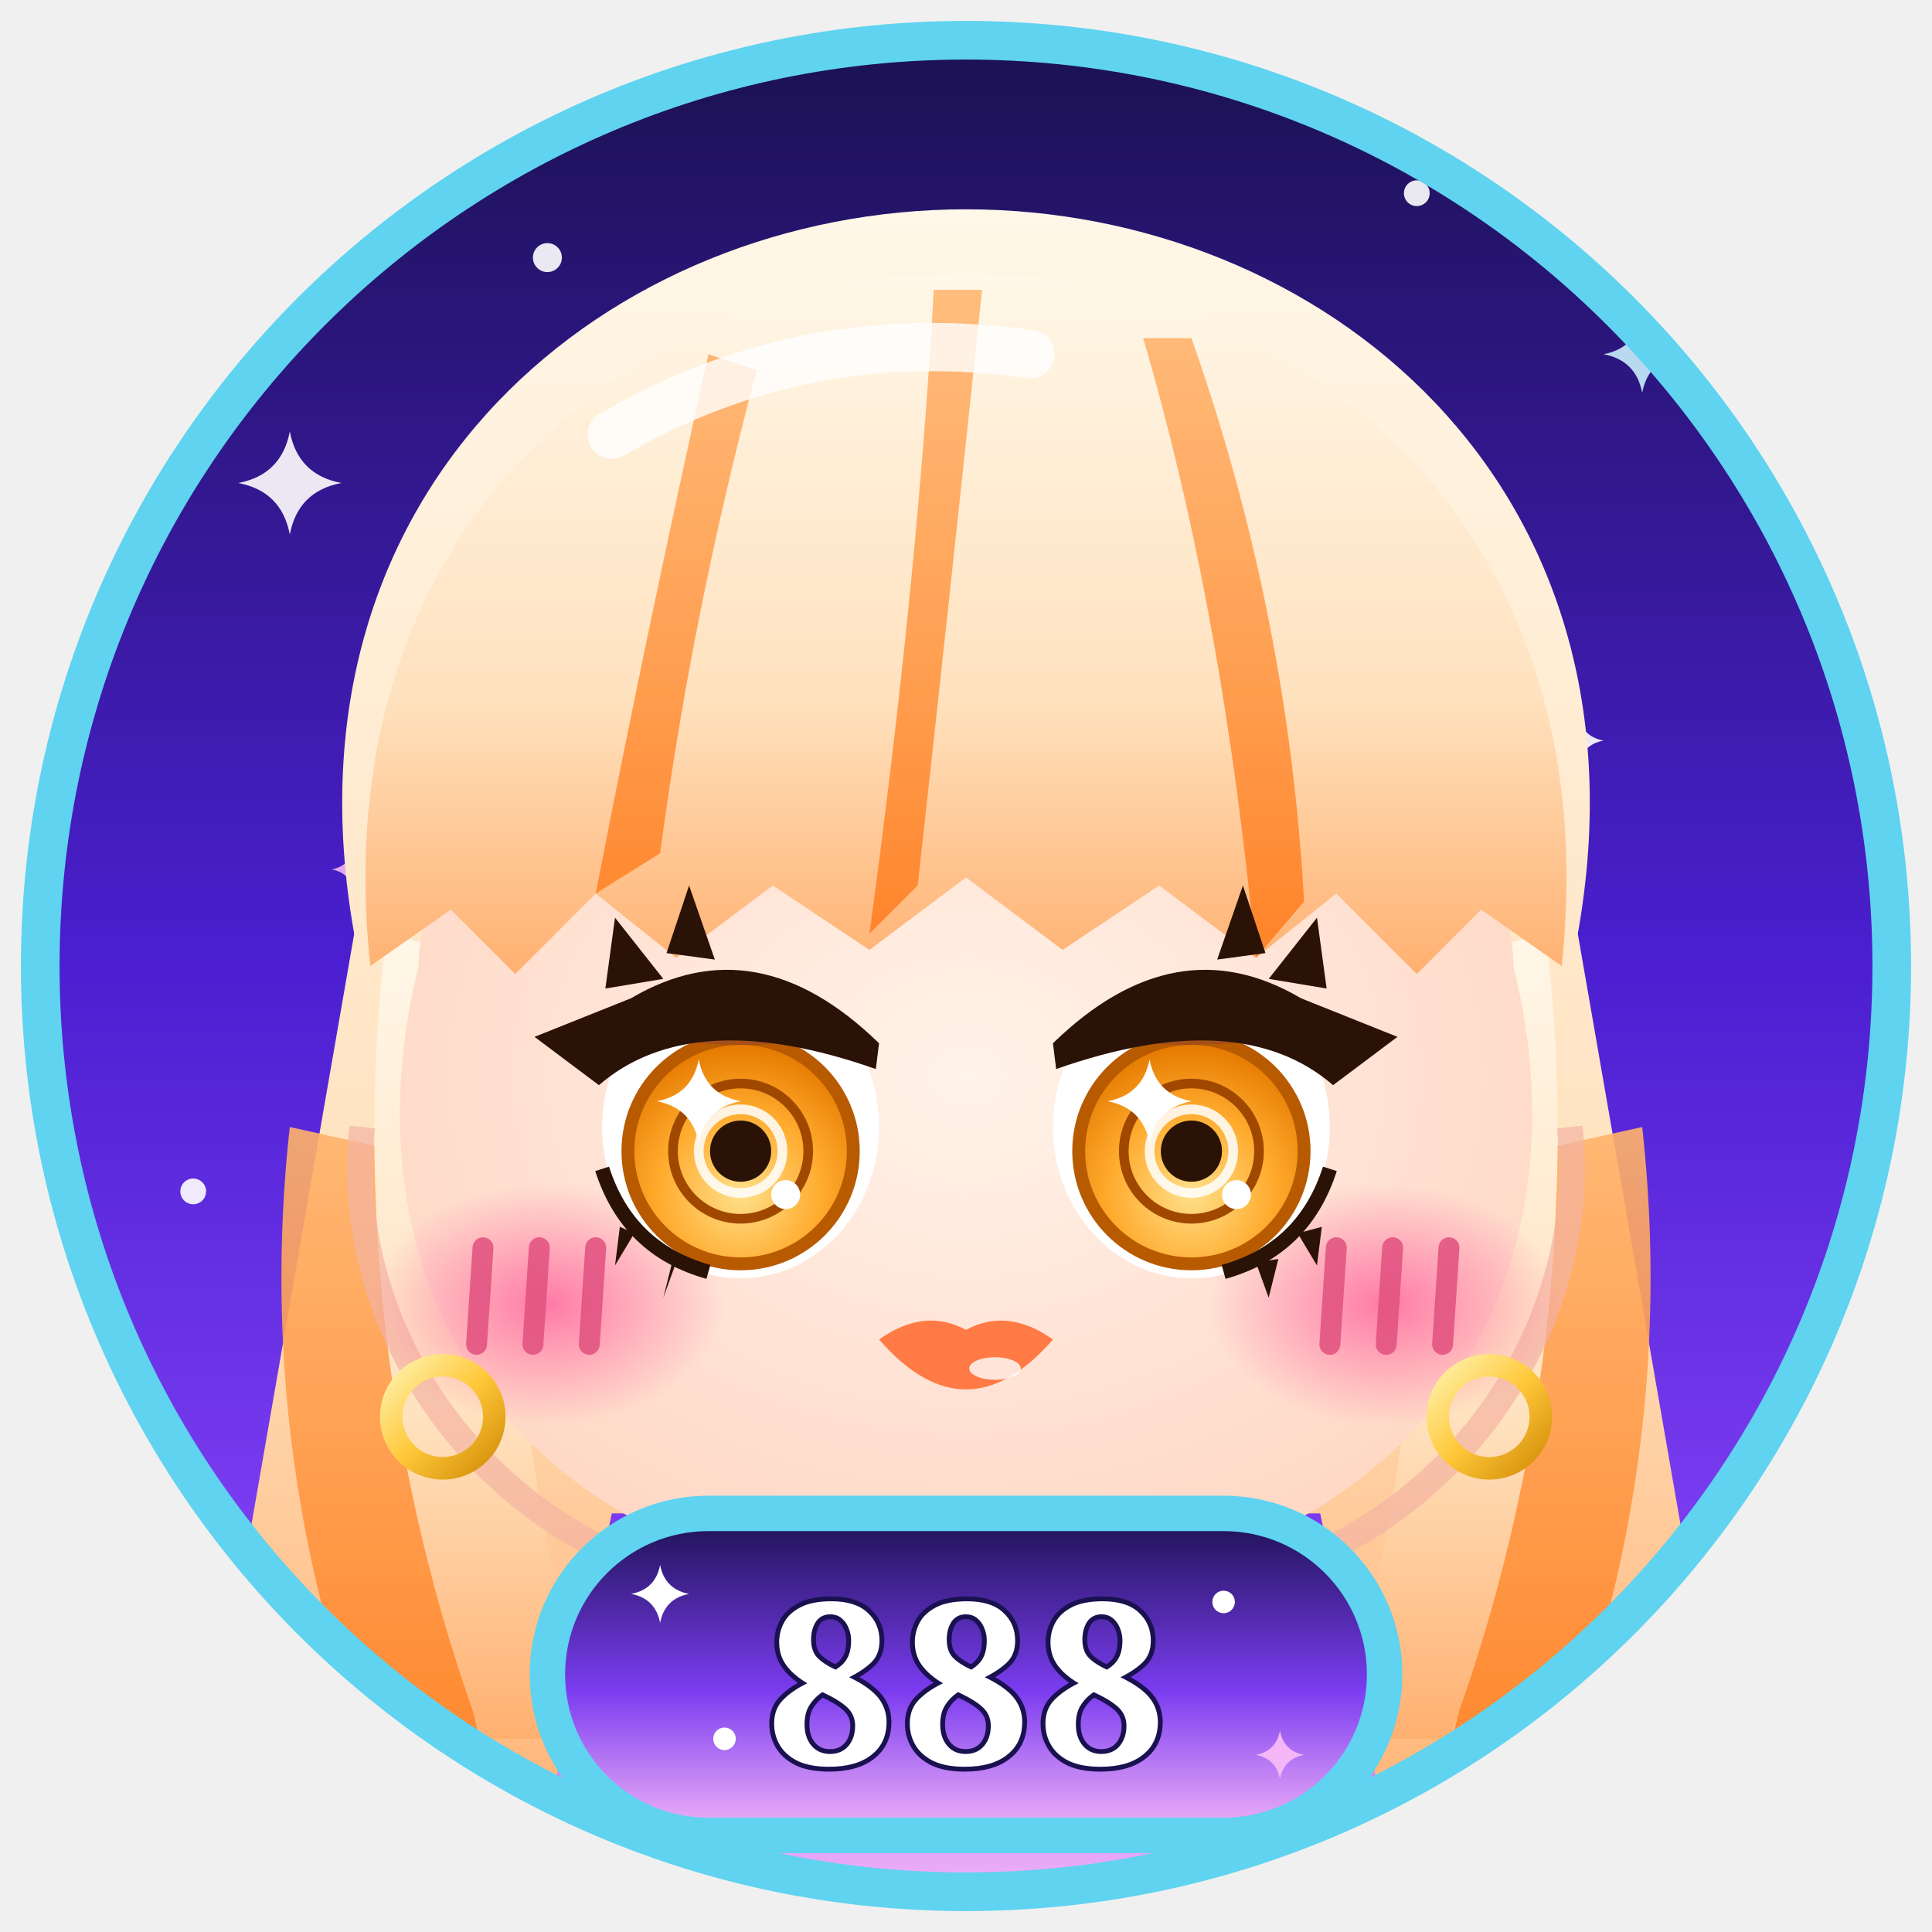
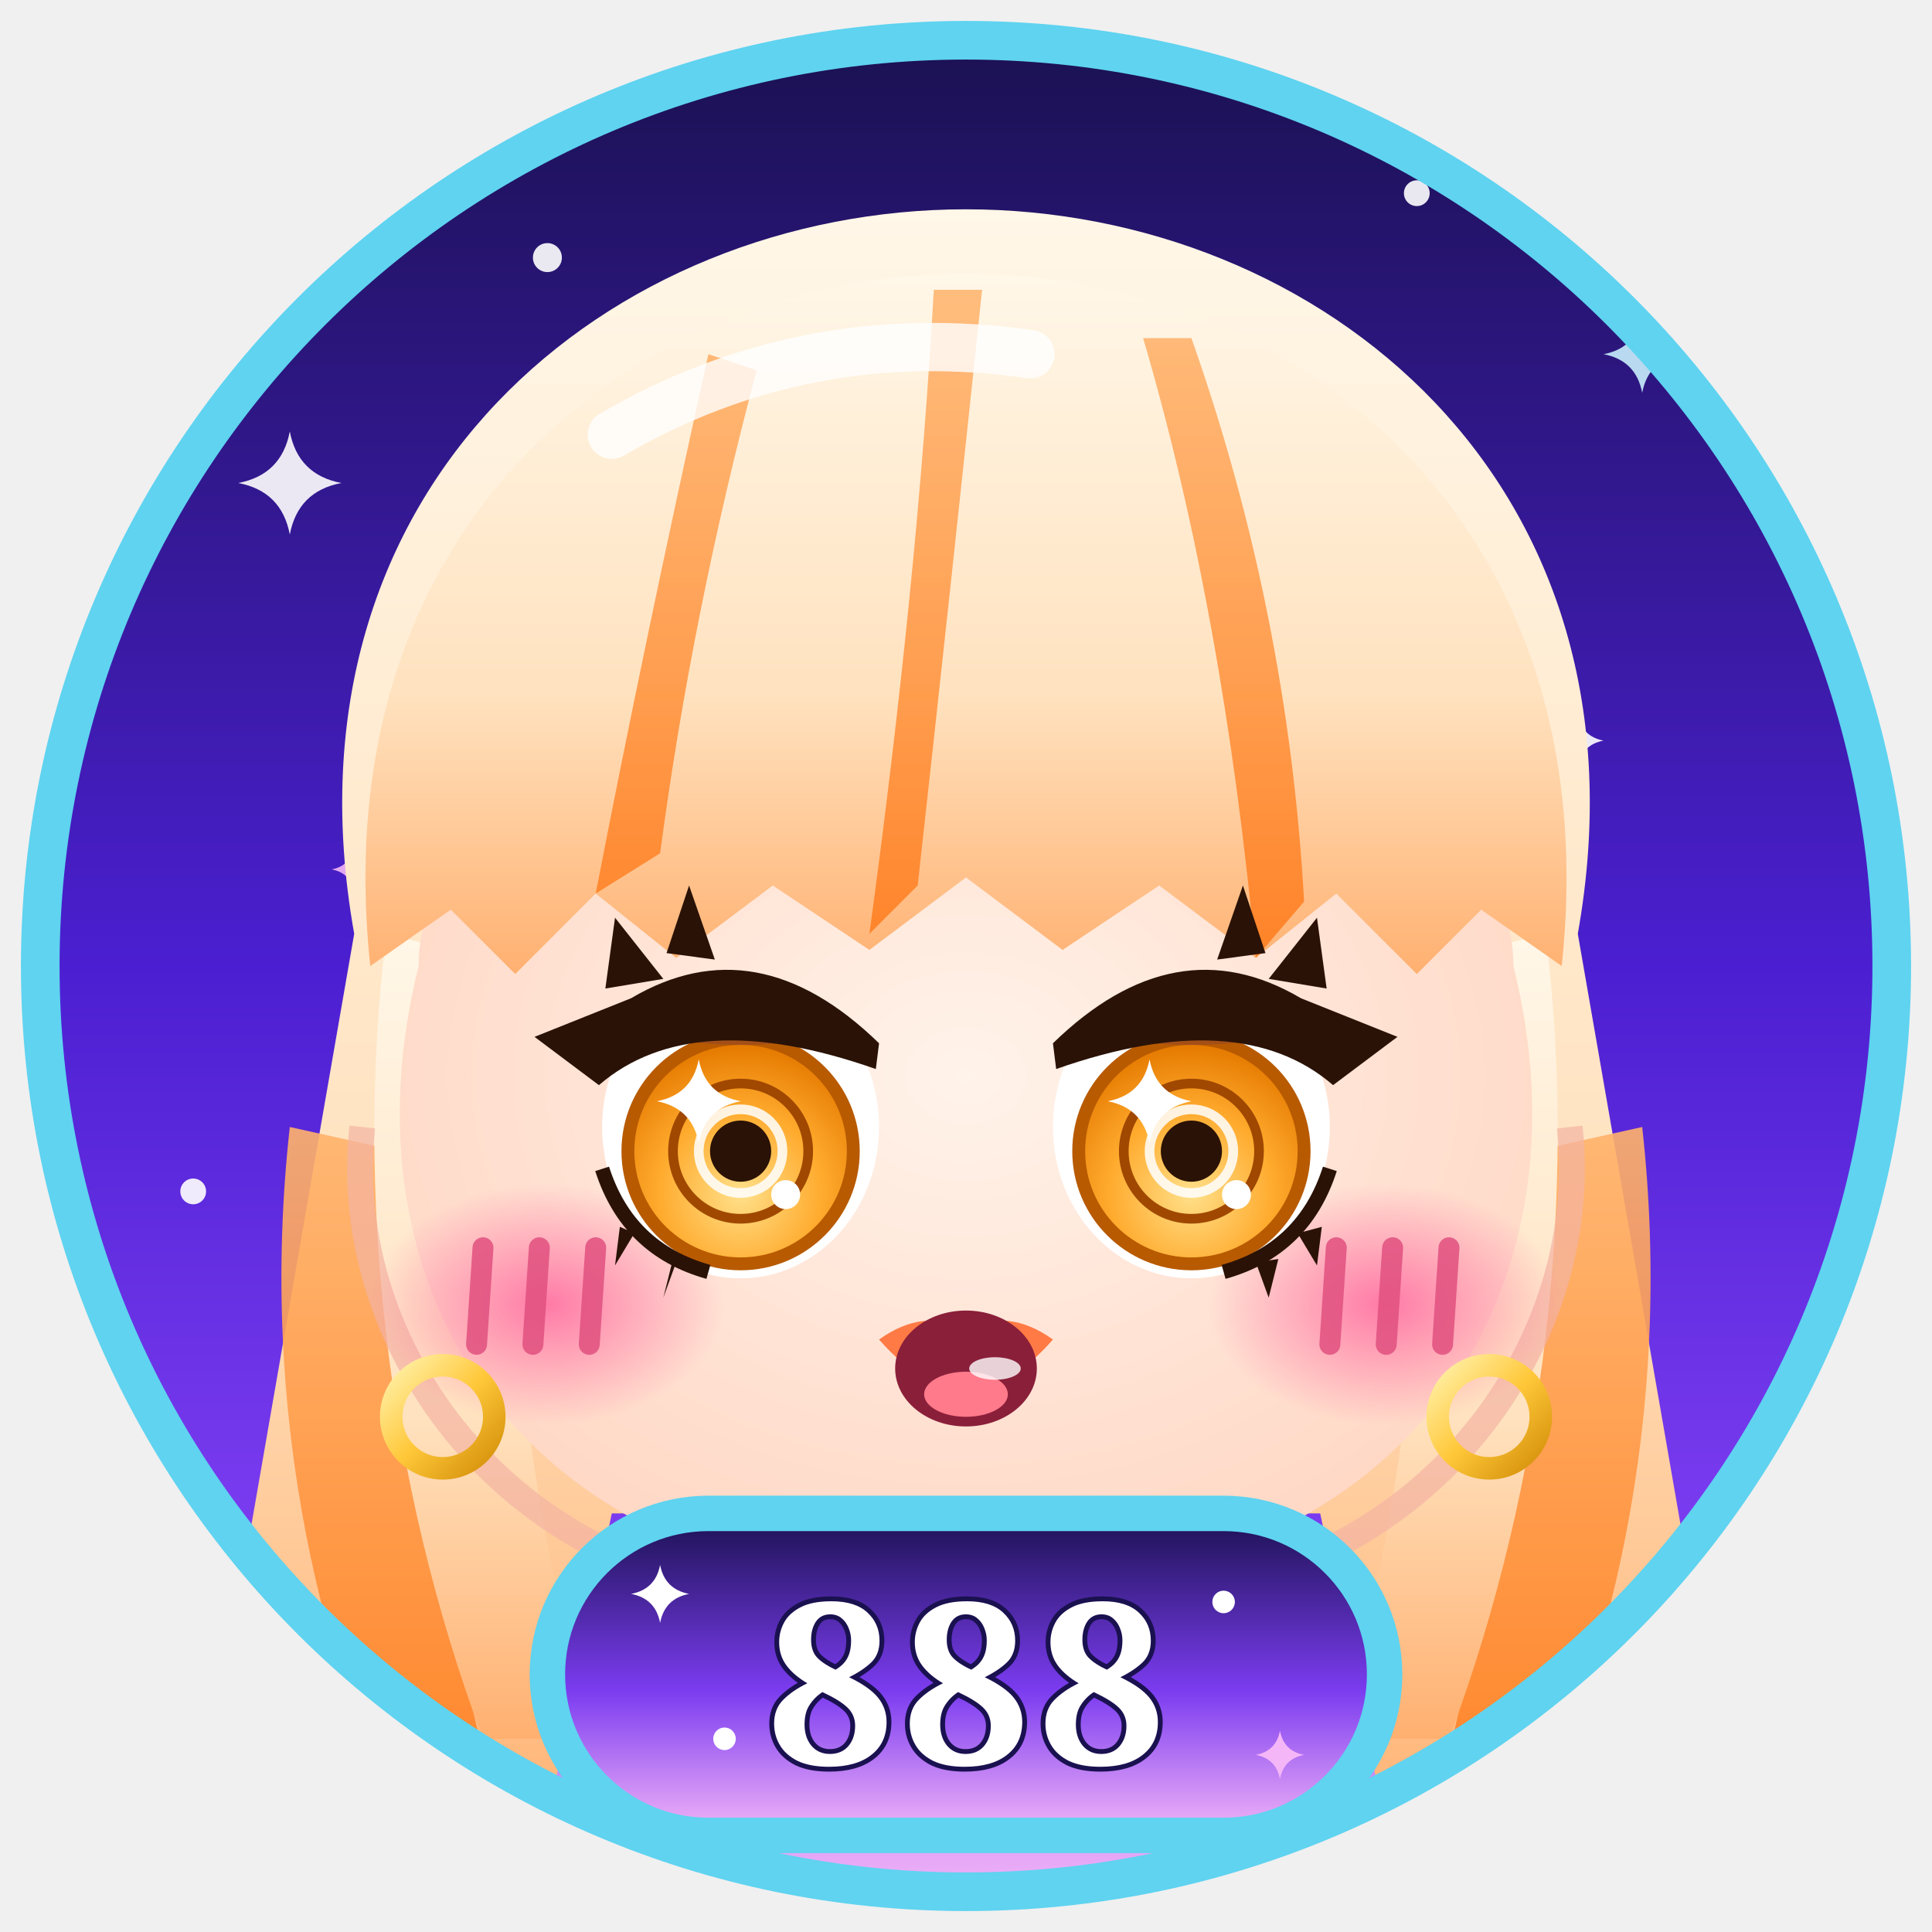
- <svg xmlns="http://www.w3.org/2000/svg" class="capia-ico" width="1024" height="1024" viewBox="0 0 120 120" role="img" aria-label="CAPIA, la asistente de CAPICÚA">
+ <svg xmlns="http://www.w3.org/2000/svg" class="capia-ico" width="512" height="512" viewBox="0 0 120 120" role="img" aria-label="Capi, la asistente de CAPICÚA">
  <defs>
-     <linearGradient id="icb" x1="0" y1="0" x2="0" y2="1">
+     <linearGradient id="favb" x1="0" y1="0" x2="0" y2="1">
      <stop offset="0" stop-color="#1a1150" />
      <stop offset=".5" stop-color="#4b1fd1" />
      <stop offset=".8" stop-color="#7b3cf0" />
      <stop offset="1" stop-color="#f4b6f7" />
    </linearGradient>
-     <linearGradient id="ich" x1="0" y1="0" x2="0" y2="1">
+     <linearGradient id="favh" x1="0" y1="0" x2="0" y2="1">
      <stop offset="0" stop-color="#fff7e8" />
      <stop offset=".6" stop-color="#ffe2bf" />
      <stop offset="1" stop-color="#ffb070" />
    </linearGradient>
-     <linearGradient id="ico" x1="0" y1="0" x2="0" y2="1">
+     <linearGradient id="favo" x1="0" y1="0" x2="0" y2="1">
      <stop offset="0" stop-color="#ffb36b" />
      <stop offset="1" stop-color="#ff7a1a" />
    </linearGradient>
-     <radialGradient id="ics" cx=".5" cy=".42" r=".6">
+     <radialGradient id="favs" cx=".5" cy=".42" r=".6">
      <stop offset="0" stop-color="#fff3ea" />
      <stop offset="1" stop-color="#ffd7c4" />
    </radialGradient>
-     <radialGradient id="ici" cx=".5" cy=".7" r=".7">
+     <radialGradient id="favi" cx=".5" cy=".7" r=".7">
      <stop offset="0" stop-color="#ffe08a" />
      <stop offset=".55" stop-color="#ffab2e" />
      <stop offset="1" stop-color="#e57a00" />
    </radialGradient>
-     <radialGradient id="ick">
+     <radialGradient id="favk">
      <stop offset="0" stop-color="#ff6fa3" stop-opacity=".9" />
      <stop offset="1" stop-color="#ff6fa3" stop-opacity="0" />
    </radialGradient>
-     <linearGradient id="icp" x1="0" y1="0" x2="0" y2="1">
+     <linearGradient id="favp" x1="0" y1="0" x2="0" y2="1">
      <stop offset="0" stop-color="#1a1150" />
      <stop offset=".55" stop-color="#7b3cf0" />
      <stop offset="1" stop-color="#f4b6f7" />
    </linearGradient>
-     <linearGradient id="icg" x1="0" y1="0" x2="1" y2="1">
+     <linearGradient id="favg" x1="0" y1="0" x2="1" y2="1">
      <stop offset="0" stop-color="#fff0a8" />
      <stop offset=".5" stop-color="#ffc83a" />
      <stop offset="1" stop-color="#d4900a" />
    </linearGradient>
-     <clipPath id="icc">
+     <clipPath id="favc">
      <circle cx="60" cy="60" r="56.5" />
    </clipPath>
  </defs>
-   <circle cx="60" cy="60" r="58" fill="url(#icb)" />
+   <circle cx="60" cy="60" r="58" fill="url(#favb)" />
  <g opacity=".9">
    <path d="M18 26.8Q18.512 29.488 21.2 30Q18.512 30.512 18 33.2Q17.488 30.512 14.8 30Q17.488 29.488 18 26.8Z" fill="#fff" />
    <path d="M102 19.6Q102.384 21.616 104.4 22Q102.384 22.384 102 24.4Q101.616 22.384 99.6 22Q101.616 21.616 102 19.6Z" fill="#c8eefc" />
    <path d="M98 44.4Q98.256 45.744 99.6 46Q98.256 46.256 98 47.6Q97.744 46.256 96.4 46Q97.744 45.744 98 44.4Z" fill="#fff" />
    <path d="M22 52.6Q22.224 53.776 23.4 54Q22.224 54.224 22 55.4Q21.776 54.224 20.6 54Q21.776 53.776 22 52.6Z" fill="#f4b6f7" />
    <circle cx="34" cy="16" r=".9" fill="#fff" />
    <circle cx="88" cy="12" r=".8" fill="#fff" />
    <circle cx="12" cy="74" r=".8" fill="#fff" />
  </g>
-   <g clip-path="url(#icc)">
-     <path d="M22 58C17 30 38 13 60 13S103 30 98 58L106 104C107 116 95 120 86 113L82 94H38L34 113C25 120 13 116 14 104Z" fill="url(#ich)" />
-     <path d="M18 70C16 88 20 104 26 116H32C27 100 26 86 27 72Z M102 70C104 88 100 104 94 116H88C93 100 94 86 93 72Z" fill="url(#ico)" opacity=".9" />
-     <path d="M24 58C22 74 24 92 30 108H37C32 92 31 74 32 60Z M96 58C98 74 96 92 90 108H83C88 92 89 74 88 60Z" fill="url(#ich)" />
-     <path d="M26 60C26 38 94 38 94 60C99 80 88 99 60 99S21 80 26 60Z" fill="url(#ics)" />
+   <g clip-path="url(#favc)">
+     <path d="M22 58C17 30 38 13 60 13S103 30 98 58L106 104C107 116 95 120 86 113L82 94H38L34 113C25 120 13 116 14 104Z" fill="url(#favh)" />
+     <path d="M18 70C16 88 20 104 26 116H32C27 100 26 86 27 72Z M102 70C104 88 100 104 94 116H88C93 100 94 86 93 72Z" fill="url(#favo)" opacity=".9" />
+     <path d="M24 58C22 74 24 92 30 108H37C32 92 31 74 32 60Z M96 58C98 74 96 92 90 108H83C88 92 89 74 88 60Z" fill="url(#favh)" />
+     <path d="M26 60C26 38 94 38 94 60C99 80 88 99 60 99S21 80 26 60Z" fill="url(#favs)" />
    <path d="M22.5 70C21 84 32 98 48 99M97.5 70C99 84 88 98 72 99" stroke="#f3b3a3" stroke-width="1.6" fill="none" opacity=".7" />
-     <path d="M23 60C20 32 40 17 60 17S100 32 97 60L92 56.5L88 60.5L83 55.5L78 59.5L72 55L66 59L60 54.5L54 59L48 55L42 59.5L37 55.5L32 60.5L28 56.5Z" fill="url(#ich)" />
-     <path d="M44 22Q40 40 37 55.5L41 53Q43 38 47 23Z M71 21Q76 38 78 59.5L81 56Q80 38 74 21Z M58 18Q57 36 54 58L57 55Q59 37 61 18Z" fill="url(#ico)" opacity=".85" />
+     <path d="M23 60C20 32 40 17 60 17S100 32 97 60L92 56.5L88 60.5L83 55.5L78 59.5L72 55L66 59L60 54.5L54 59L48 55L42 59.5L37 55.5L32 60.5L28 56.5Z" fill="url(#favh)" />
+     <path d="M44 22Q40 40 37 55.5L41 53Q43 38 47 23Z M71 21Q76 38 78 59.5L81 56Q80 38 74 21Z M58 18Q57 36 54 58L57 55Q59 37 61 18Z" fill="url(#favo)" opacity=".85" />
    <path d="M38 27Q50 20 64 22" stroke="#fff" stroke-width="3" stroke-linecap="round" fill="none" opacity=".8" />
-     <ellipse cx="34" cy="81" rx="11" ry="7.5" fill="url(#ick)" />
-     <ellipse cx="86" cy="81" rx="11" ry="7.5" fill="url(#ick)" />
+     <ellipse cx="34" cy="81" rx="11" ry="7.5" fill="url(#favk)" />
+     <ellipse cx="86" cy="81" rx="11" ry="7.5" fill="url(#favk)" />
    <path d="M30 77.5l-.4 6M33.5 77.5l-.4 6M37 77.5l-.4 6M83 77.5l-.4 6M86.5 77.5l-.4 6M90 77.5l-.4 6" stroke="#e0507f" stroke-width="1.3" stroke-linecap="round" opacity=".85" />
    <g>
      <ellipse cx="46" cy="70" rx="8.6" ry="9.4" fill="#fff" />
-       <clipPath id="icx46">
+       <clipPath id="favx46">
        <ellipse cx="46" cy="70" rx="8.6" ry="9.4" />
      </clipPath>
-       <g clip-path="url(#icx46)">
+       <g clip-path="url(#favx46)">
        <circle cx="46" cy="71.5" r="7.4" fill="#b85a00" />
-         <circle cx="46" cy="71.5" r="6.6" fill="url(#ici)" />
+         <circle cx="46" cy="71.5" r="6.6" fill="url(#favi)" />
        <circle cx="46" cy="71.5" r="4.2" fill="none" stroke="#a04800" stroke-width=".6" />
        <circle cx="46" cy="71.5" r="1.9" fill="#2a1206" />
        <circle cx="46" cy="71.5" r="2.6" fill="none" stroke="#fff" stroke-width=".6" opacity=".85" />
        <ellipse cx="46" cy="61.5" rx="10" ry="3.4" fill="#5a2a6a" opacity=".22" />
      </g>
      <path d="M43.4 65.8Q43.816 67.984 46 68.4Q43.816 68.816 43.4 71Q42.984 68.816 40.8 68.4Q42.984 67.984 43.4 65.8Z" fill="#fff" />
      <circle cx="48.8" cy="74.2" r=".9" fill="#fff" />
      <path d="M54.6 64.8Q47 57.4 39.2 62L33.2 64.4L37.2 67.4Q43 62.4 54.4 66.4Z" fill="#2a1206" />
      <path d="M44.4 59.6l-1.6 -4.6 -1.4 4.2zM41.2 60.8l-3 -3.8 -0.6 4.4z" fill="#2a1206" />
      <path d="M44 79Q39 77.6 37.4 72.6" stroke="#2a1206" stroke-width=".9" fill="none" />
      <path d="M42 78.4l-0.8 2.2 .6 -2.4zM39.4 76.6l-1.2 2 .3 -2.4z" fill="#2a1206" />
    </g>
    <g>
      <ellipse cx="74" cy="70" rx="8.6" ry="9.4" fill="#fff" />
-       <clipPath id="icx74">
+       <clipPath id="favx74">
        <ellipse cx="74" cy="70" rx="8.6" ry="9.4" />
      </clipPath>
-       <g clip-path="url(#icx74)">
+       <g clip-path="url(#favx74)">
        <circle cx="74" cy="71.5" r="7.4" fill="#b85a00" />
-         <circle cx="74" cy="71.5" r="6.6" fill="url(#ici)" />
+         <circle cx="74" cy="71.5" r="6.6" fill="url(#favi)" />
        <circle cx="74" cy="71.5" r="4.2" fill="none" stroke="#a04800" stroke-width=".6" />
        <circle cx="74" cy="71.5" r="1.9" fill="#2a1206" />
        <circle cx="74" cy="71.5" r="2.6" fill="none" stroke="#fff" stroke-width=".6" opacity=".85" />
        <ellipse cx="74" cy="61.5" rx="10" ry="3.4" fill="#5a2a6a" opacity=".22" />
      </g>
      <path d="M71.4 65.8Q71.816 67.984 74 68.4Q71.816 68.816 71.4 71Q70.984 68.816 68.8 68.4Q70.984 67.984 71.4 65.8Z" fill="#fff" />
      <circle cx="76.8" cy="74.2" r=".9" fill="#fff" />
      <path d="M65.4 64.8Q73 57.4 80.8 62L86.8 64.4L82.8 67.4Q77 62.4 65.6 66.4Z" fill="#2a1206" />
      <path d="M75.6 59.6l1.6 -4.6 1.4 4.2zM78.8 60.8l3 -3.8 0.6 4.4z" fill="#2a1206" />
      <path d="M76 79Q81 77.6 82.6 72.6" stroke="#2a1206" stroke-width=".9" fill="none" />
      <path d="M78 78.4l0.8 2.2 .6 -2.4zM80.6 76.6l1.2 2 .3 -2.4z" fill="#2a1206" />
    </g>
-     <path d="M54.6 83.2Q57.4 81.2 60 82.6Q62.6 81.2 65.4 83.2Q60 89.4 54.6 83.2Z" fill="#ff7a45" />
+     <path class="cm" d="M54.6 83.2Q57.4 81.2 60 82.6Q62.6 81.2 65.4 83.2Q60 89.4 54.6 83.2Z" fill="#ff7a45" />
+     <ellipse class="cmo" cx="60" cy="85" rx="4.4" ry="3.6" fill="#8a1f3a" />
+     <ellipse class="cmo" cx="60" cy="86.6" rx="2.6" ry="1.4" fill="#ff7a8a" />
    <ellipse cx="61.8" cy="85" rx="1.6" ry=".7" fill="#fff" opacity=".8" />
-     <circle cx="27.5" cy="88" r="3.2" fill="none" stroke="url(#icg)" stroke-width="1.4" />
-     <circle cx="92.5" cy="88" r="3.2" fill="none" stroke="url(#icg)" stroke-width="1.4" />
-     <path d="M44 99Q60 108 76 99" stroke="url(#icg)" stroke-width="1.6" fill="none" stroke-dasharray="2.2 1" />
-     <path d="M60 110.5C55 107 54.5 103.6 57 102.6C58.4 102 59.6 102.8 60 103.8C60.4 102.8 61.6 102 63 102.6C65.5 103.6 65 107 60 110.5Z" fill="url(#icg)" stroke="#a86a00" stroke-width=".5" />
+     <circle cx="27.5" cy="88" r="3.2" fill="none" stroke="url(#favg)" stroke-width="1.4" />
+     <circle cx="92.5" cy="88" r="3.2" fill="none" stroke="url(#favg)" stroke-width="1.4" />
+     <path d="M44 99Q60 108 76 99" stroke="url(#favg)" stroke-width="1.6" fill="none" stroke-dasharray="2.2 1" />
+     <path d="M60 110.5C55 107 54.5 103.6 57 102.6C58.4 102 59.6 102.8 60 103.8C60.4 102.8 61.6 102 63 102.6C65.5 103.6 65 107 60 110.5Z" fill="url(#favg)" stroke="#a86a00" stroke-width=".5" />
  </g>
-   <rect x="34" y="94" width="52" height="20" rx="10" fill="url(#icp)" stroke="#5fd3f0" stroke-width="2.2" />
+   <rect x="34" y="94" width="52" height="20" rx="10" fill="url(#favp)" stroke="#5fd3f0" stroke-width="2.2" />
  <path d="M41 97.2Q41.288 98.712 42.8 99Q41.288 99.288 41 100.8Q40.712 99.288 39.2 99Q40.712 98.712 41 97.2Z" fill="#fff" />
  <path d="M79.5 107.5Q79.74 108.76 81 109Q79.74 109.24 79.5 110.5Q79.26 109.24 78 109Q79.26 108.76 79.5 107.5Z" fill="#f4b6f7" />
  <circle cx="45" cy="108" r=".7" fill="#fff" />
  <circle cx="76" cy="99.5" r=".7" fill="#fff" />
  <text x="60" y="109.6" text-anchor="middle" font-family="Fraunces,'Cooper Black',Georgia,serif" font-weight="900" font-size="14" fill="#fff" stroke="#1a1150" stroke-width=".6" paint-order="stroke" letter-spacing=".6" style="font-variation-settings:'SOFT' 100,'WONK' 1">888</text>
  <circle cx="60" cy="60" r="57.5" fill="none" stroke="#5fd3f0" stroke-width="2.4" />
</svg>
